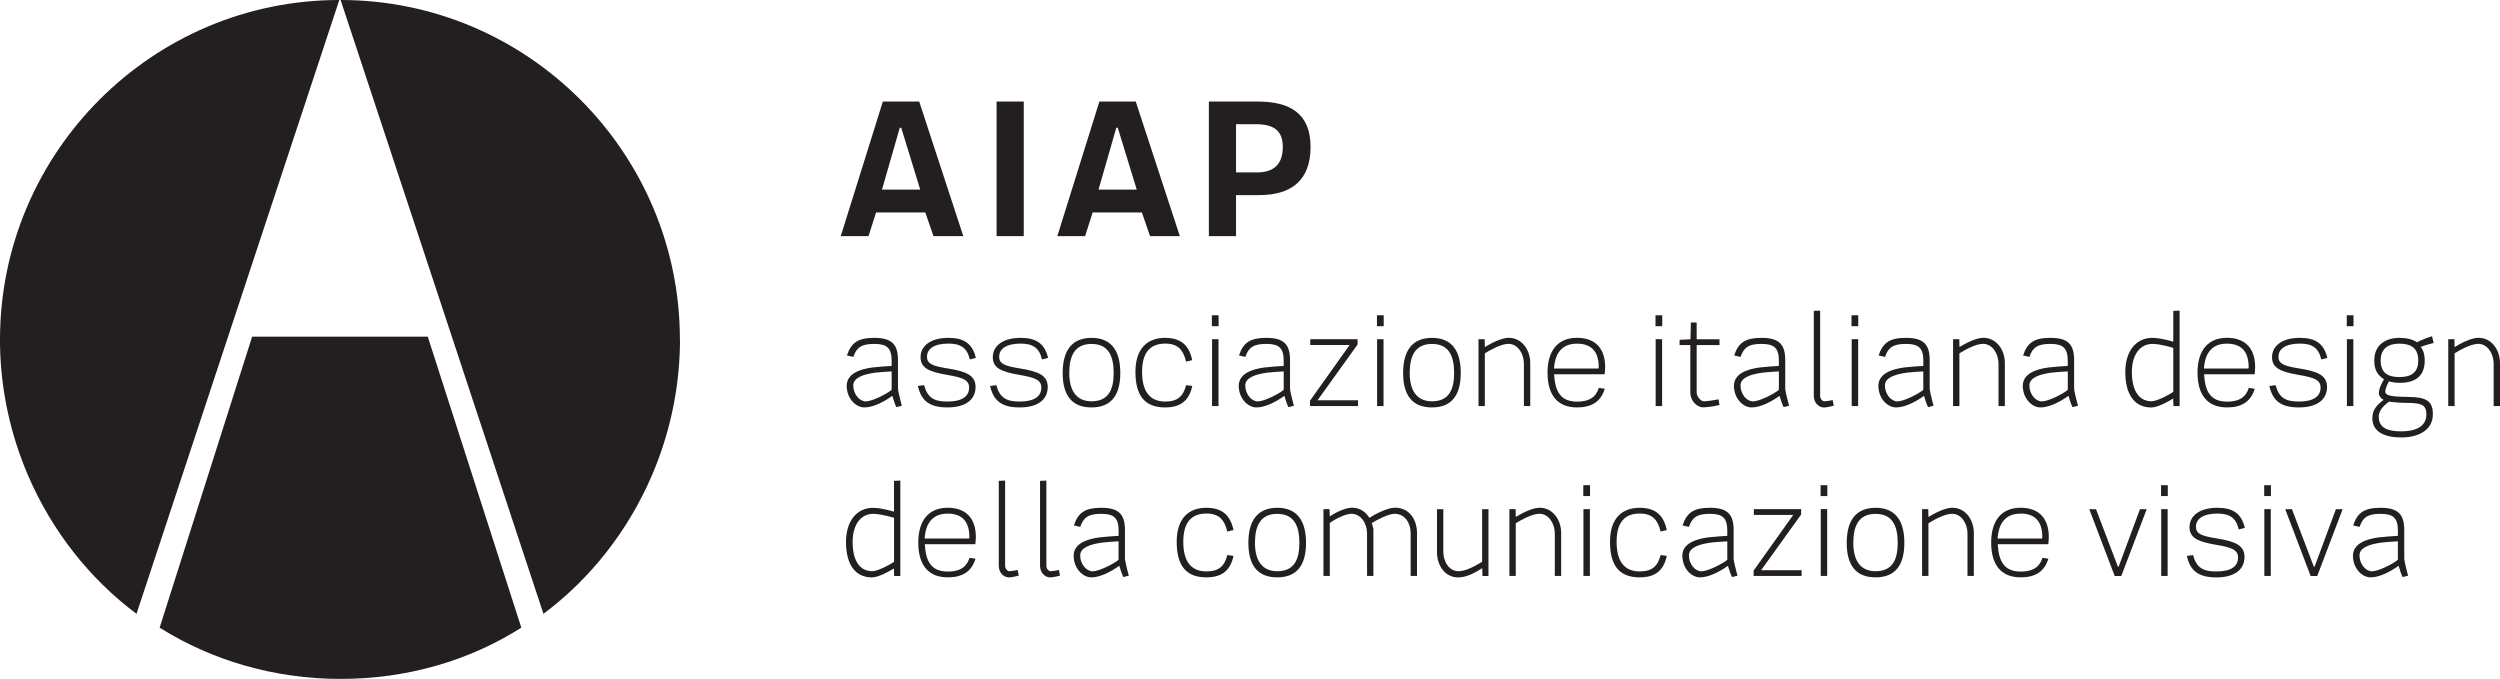
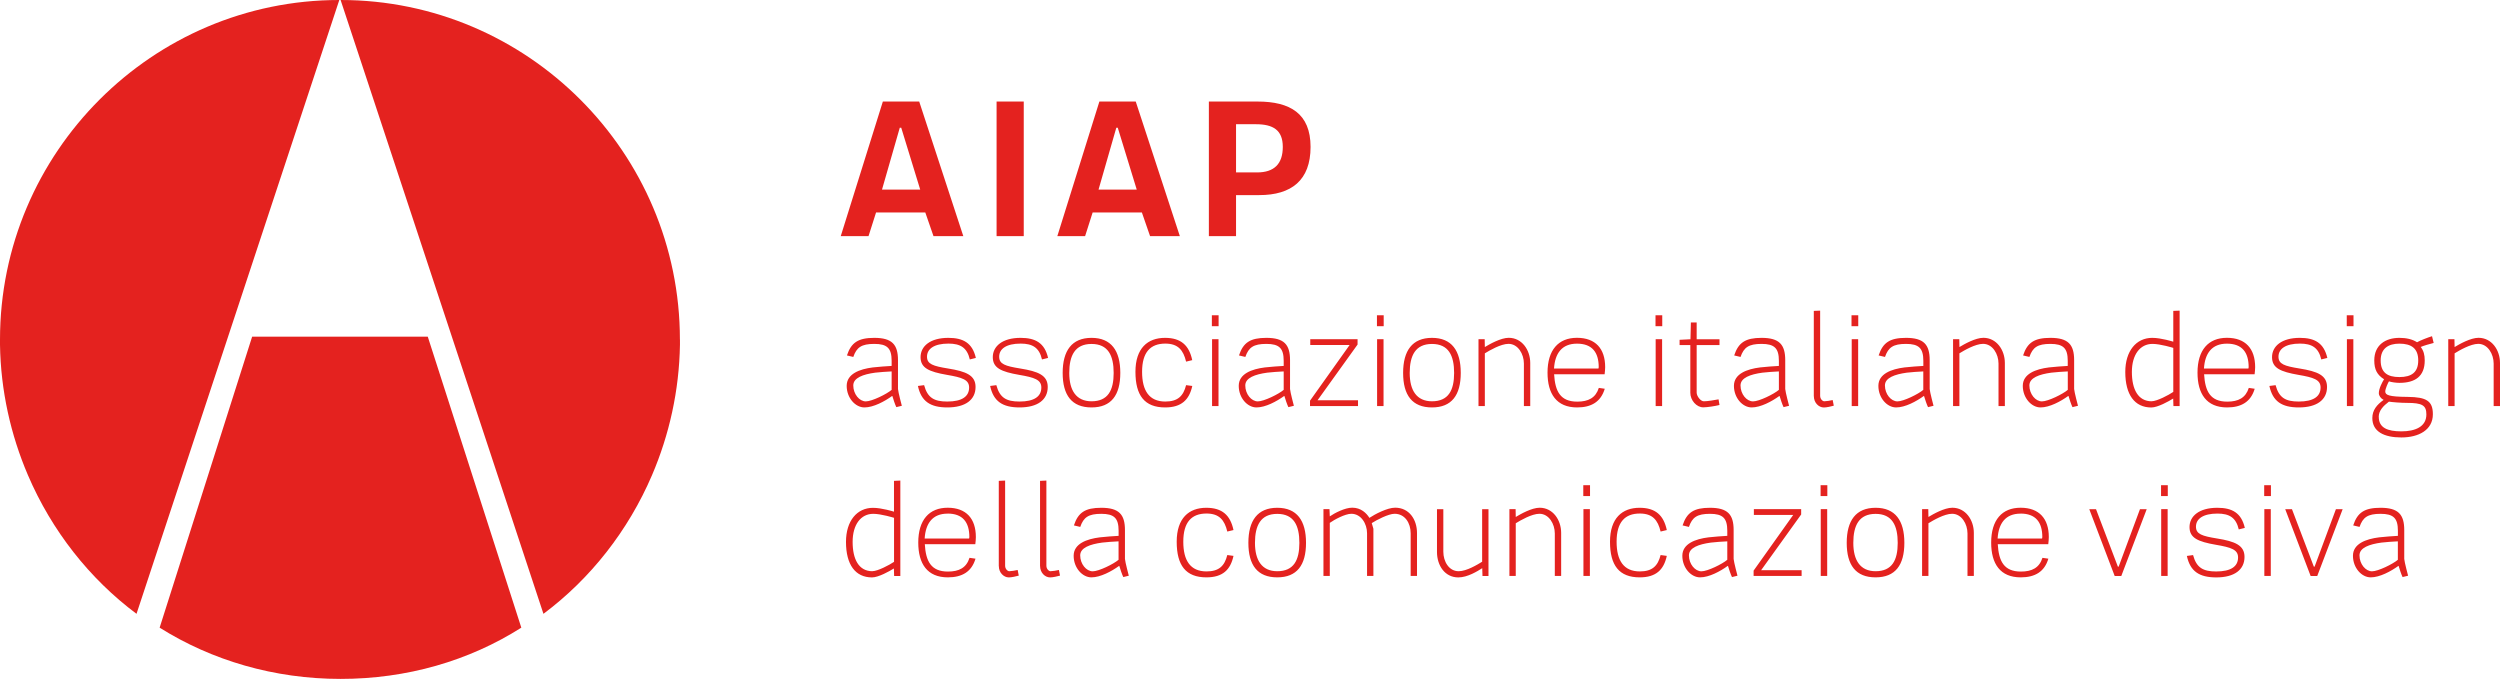
<svg xmlns="http://www.w3.org/2000/svg" id="Layer_2" data-name="Layer 2" viewBox="0 0 500.51 135.92">
  <defs>
    <style>
      .cls-1 {
-         fill: #231f20;
+         fill: #E4221F;
        stroke-width: 0px;
      }
    </style>
  </defs>
  <g id="Layer_1-2" data-name="Layer 1">
    <g>
      <path class="cls-1" d="M474.89,114.38c-1.29,0-2.51-1.46-2.51-3.19,0-1.54,1.98-2.23,4.38-2.56.44-.06,2.73-.25,3.3-.25v3.69c-.96.83-3.94,2.31-5.18,2.31M472.39,105.49c.66-1.93,1.65-2.62,4.21-2.62s3.47.85,3.47,3.39v1.02c-.39,0-3.22.22-3.77.3-2.62.33-5.23,1.27-5.23,3.69s1.73,4.32,3.55,4.32,4.05-1.21,5.54-2.29h.05c.14.5.58,1.82.8,2.23l1.1-.27s-.72-2.7-.77-3.36v-5.78c0-3.11-1.18-4.46-4.74-4.46-3.22,0-4.63.94-5.48,3.53l1.27.3ZM463.41,113.45h-.17l-4.38-11.51h-1.35l5.09,13.38h1.32l5.09-13.38h-1.35l-4.27,11.51ZM454.65,99.32h-1.35v-2.18h1.35v2.18ZM454.62,101.93h-1.29v13.38h1.29v-13.38ZM449.42,105.68c-.69-3-2.53-4.02-5.51-4.02-3.64,0-5.56,1.68-5.56,3.86s1.68,2.92,5.29,3.55c3.03.52,4.43.96,4.43,2.53,0,1.79-1.4,2.81-4.38,2.81-2.62,0-3.94-.74-4.63-3.28l-1.24.17c.66,3.08,2.48,4.3,5.89,4.3,3.63,0,5.65-1.54,5.65-4.1,0-2.34-1.9-3.11-5.48-3.69-3.03-.49-4.24-.88-4.24-2.37,0-1.57,1.43-2.62,4.3-2.62,2.37,0,3.72.8,4.27,3.17l1.21-.3ZM434,99.32h-1.35v-2.18h1.35v2.18ZM433.97,101.93h-1.29v13.38h1.29v-13.38ZM424.17,113.45h-.16l-4.38-11.51h-1.35l5.09,13.38h1.32l5.09-13.38h-1.35l-4.27,11.51ZM404.53,102.82c3,0,4.35,1.71,4.35,4.71,0,.06-.03.19-.05.28h-8.9c.19-3.03,1.57-4.98,4.6-4.98M408.91,111.68c-.63,1.98-2.07,2.75-4.32,2.75-3.39,0-4.43-2.07-4.63-5.48h10.11c.05-.33.11-1.1.11-1.43,0-3.69-1.93-5.87-5.65-5.87s-5.89,2.45-5.89,6.97c0,4.27,1.82,6.97,5.92,6.97,2.86,0,4.76-1.13,5.53-3.74l-1.18-.17ZM386.05,101.93h-1.24v13.38h1.27v-10.55c.94-.58,3.19-1.9,4.74-1.9,1.9,0,3.08,2.04,3.08,3.94v8.51h1.27v-8.62c0-2.62-1.68-5.04-4.3-5.04-1.6,0-3.83,1.27-4.79,1.85l-.03-1.57ZM375.5,114.36c-3.08,0-4.46-2.2-4.46-5.67s1.13-5.81,4.46-5.81,4.43,2.34,4.43,5.81-1.13,5.67-4.43,5.67M375.5,115.59c3.94,0,5.76-2.45,5.76-6.91s-1.82-7.02-5.76-7.02-5.78,2.56-5.78,7.02,1.82,6.91,5.78,6.91M365.84,99.32h-1.35v-2.18h1.35v2.18ZM365.81,101.93h-1.29v13.38h1.29v-13.38ZM351.13,101.93h9.47v1.07l-8.01,11.15h8.1v1.16h-9.61v-1.07l7.93-11.15h-7.88v-1.16ZM340.64,114.38c-1.29,0-2.51-1.46-2.51-3.19,0-1.54,1.98-2.23,4.38-2.56.44-.06,2.73-.25,3.3-.25v3.69c-.96.83-3.94,2.31-5.18,2.31M338.13,105.49c.66-1.93,1.65-2.62,4.21-2.62s3.47.85,3.47,3.39v1.02c-.39,0-3.22.22-3.77.3-2.62.33-5.23,1.27-5.23,3.69s1.74,4.32,3.55,4.32,4.05-1.21,5.53-2.29h.06c.14.5.58,1.82.8,2.23l1.1-.27s-.72-2.7-.77-3.36v-5.78c0-3.11-1.18-4.46-4.74-4.46-3.22,0-4.63.94-5.48,3.53l1.27.3ZM333.7,106.12c-.63-2.97-2.26-4.46-5.45-4.46-3.47,0-5.92,2.07-5.92,6.8s1.82,7.13,5.95,7.13c3.25,0,4.82-1.51,5.42-4.3l-1.24-.17c-.55,2.2-1.68,3.28-4.16,3.28-3.25,0-4.65-2.2-4.65-5.95,0-3.94,1.68-5.64,4.65-5.64,2.53,0,3.61,1.29,4.16,3.61l1.24-.3ZM318.33,99.32h-1.35v-2.18h1.35v2.18ZM318.3,101.93h-1.29v13.38h1.29v-13.38ZM303.43,101.93h-1.24v13.38h1.27v-10.55c.94-.58,3.2-1.9,4.74-1.9,1.9,0,3.08,2.04,3.08,3.94v8.51h1.27v-8.62c0-2.62-1.68-5.04-4.3-5.04-1.6,0-3.83,1.27-4.79,1.85l-.03-1.57ZM296.82,115.32h1.18v-13.38h-1.27v10.52c-.94.58-3.11,1.9-4.71,1.9-1.95,0-3.06-1.96-3.06-3.91v-8.51h-1.27v8.57c0,2.7,1.57,5.09,4.27,5.09,1.85,0,3.83-1.24,4.79-1.85l.05,1.57ZM266.17,101.93h-1.21v13.38h1.27v-10.63c.88-.63,3.06-1.82,4.32-1.82,1.93,0,3.14,1.98,3.14,3.91v8.54h1.27v-9.45l-.33-1.13c.96-.63,3.36-1.87,4.57-1.87,2.07,0,3.22,1.85,3.22,3.91v8.54h1.27v-8.57c0-2.78-1.6-5.1-4.38-5.1-1.57,0-4.08,1.32-5.15,2.04-.58-.94-1.68-2.04-3.44-2.04-1.46,0-3.52,1.07-4.49,1.74l-.06-1.46ZM255.71,114.36c-3.08,0-4.46-2.2-4.46-5.67s1.13-5.81,4.46-5.81,4.43,2.34,4.43,5.81-1.13,5.67-4.43,5.67M255.71,115.59c3.94,0,5.76-2.45,5.76-6.91s-1.82-7.02-5.76-7.02-5.78,2.56-5.78,7.02,1.82,6.91,5.78,6.91M246.95,106.12c-.63-2.97-2.26-4.46-5.45-4.46-3.47,0-5.92,2.07-5.92,6.8s1.82,7.13,5.95,7.13c3.25,0,4.82-1.51,5.42-4.3l-1.24-.17c-.55,2.2-1.68,3.28-4.16,3.28-3.25,0-4.65-2.2-4.65-5.95,0-3.94,1.68-5.64,4.65-5.64,2.53,0,3.61,1.29,4.16,3.61l1.24-.3ZM218.77,114.38c-1.29,0-2.51-1.46-2.51-3.19,0-1.54,1.98-2.23,4.38-2.56.44-.06,2.73-.25,3.3-.25v3.69c-.96.83-3.94,2.31-5.18,2.31M216.27,105.49c.66-1.93,1.65-2.62,4.21-2.62s3.47.85,3.47,3.39v1.02c-.39,0-3.22.22-3.77.3-2.62.33-5.23,1.27-5.23,3.69s1.74,4.32,3.55,4.32,4.05-1.21,5.54-2.29h.05c.14.5.58,1.82.8,2.23l1.1-.27s-.72-2.7-.77-3.36v-5.78c0-3.11-1.18-4.46-4.74-4.46-3.22,0-4.63.94-5.48,3.53l1.27.3ZM208.23,113.34c0,1.29.96,2.26,2.01,2.26.55,0,1.49-.22,1.98-.36l-.22-1.13c-.41.11-1.32.25-1.68.25-.33,0-.83-.44-.83-1.1v-17.05l-1.27.06v17.07ZM199.97,113.34c0,1.29.96,2.26,2.01,2.26.55,0,1.49-.22,1.98-.36l-.22-1.13c-.41.11-1.32.25-1.68.25-.33,0-.83-.44-.83-1.1v-17.05l-1.27.06v17.07ZM189.72,102.82c3,0,4.35,1.71,4.35,4.71,0,.06-.03.19-.05.28h-8.9c.19-3.03,1.57-4.98,4.6-4.98M194.1,111.68c-.63,1.98-2.07,2.75-4.32,2.75-3.39,0-4.43-2.07-4.63-5.48h10.11c.06-.33.11-1.1.11-1.43,0-3.69-1.93-5.87-5.64-5.87s-5.89,2.45-5.89,6.97c0,4.27,1.82,6.97,5.92,6.97,2.86,0,4.77-1.13,5.54-3.74l-1.18-.17ZM174.66,114.36c-2.73,0-3.96-2.4-3.96-5.87s1.65-5.62,4.13-5.62c1.6,0,4.16.8,4.16.8v8.81c-.91.63-3.28,1.87-4.32,1.87M180.25,96.21l-1.27.06v6.17s-2.42-.77-4.21-.77c-3.2,0-5.4,2.62-5.4,6.83,0,4.54,1.87,7.1,5.21,7.1,1.29,0,3.5-1.24,4.38-1.79l.05,1.51h1.24v-19.11Z" />
      <path class="cls-1" d="M491.39,67.91h-1.24v13.38h1.27v-10.55c.94-.58,3.2-1.9,4.74-1.9,1.9,0,3.08,2.04,3.08,3.94v8.51h1.27v-8.62c0-2.62-1.68-5.04-4.3-5.04-1.6,0-3.83,1.27-4.79,1.85l-.03-1.57ZM476.24,83.47c0,2.18,1.76,2.89,4.52,2.89s5.01-.91,5.01-3.39c0-1.82-.83-2.31-3.86-2.31-1.21,0-2.97-.14-3.64-.25-1.16.88-2.04,1.82-2.04,3.06M480.37,75.49c2.42,0,3.77-.94,3.77-3.33s-1.35-3.36-3.77-3.36c-2.18,0-3.75.94-3.75,3.36s1.35,3.33,3.75,3.33M474.95,83.7c0-1.6.91-2.67,2.26-3.64-.55-.27-.96-.83-.96-1.35,0-.94.74-2.31,1.05-2.78-1.4-.88-1.96-1.96-1.96-3.77,0-3.09,2.23-4.52,5.04-4.52,1.35,0,2.59.27,3.52.88.63-.36,2.17-.96,3-1.21l.33,1.35c-.72.17-2.01.55-2.59.8.58.77.8,1.57.8,2.7,0,3.17-1.9,4.49-5.07,4.49-.69,0-1.62-.14-2.09-.3-.17.22-.74,1.51-.74,2.01,0,.72.66,1.07,4.49,1.1,3.8.03,5.04.85,5.04,3.47,0,3.17-2.86,4.65-6.31,4.65s-5.81-1.16-5.81-3.88M471.18,65.3h-1.35v-2.18h1.35v2.18ZM471.15,67.91h-1.29v13.38h1.29v-13.38ZM465.94,71.66c-.69-3-2.53-4.02-5.51-4.02-3.64,0-5.56,1.68-5.56,3.86s1.68,2.92,5.29,3.55c3.03.52,4.43.96,4.43,2.53,0,1.79-1.41,2.81-4.38,2.81-2.62,0-3.94-.74-4.63-3.28l-1.24.16c.66,3.08,2.48,4.3,5.89,4.3,3.64,0,5.65-1.54,5.65-4.1,0-2.34-1.9-3.11-5.48-3.69-3.03-.49-4.24-.88-4.24-2.37,0-1.57,1.43-2.62,4.3-2.62,2.37,0,3.72.8,4.27,3.17l1.21-.3ZM445.84,68.8c3,0,4.35,1.71,4.35,4.71,0,.05-.03.19-.05.27h-8.9c.19-3.03,1.57-4.98,4.6-4.98M450.22,77.66c-.63,1.98-2.07,2.75-4.32,2.75-3.39,0-4.43-2.07-4.63-5.48h10.11c.05-.33.11-1.1.11-1.43,0-3.69-1.93-5.87-5.65-5.87s-5.89,2.45-5.89,6.97c0,4.27,1.82,6.97,5.92,6.97,2.86,0,4.76-1.13,5.53-3.74l-1.18-.17ZM430.78,80.34c-2.73,0-3.97-2.4-3.97-5.87s1.65-5.62,4.13-5.62c1.6,0,4.16.8,4.16.8v8.81c-.91.63-3.28,1.87-4.32,1.87M436.37,62.19l-1.27.05v6.17s-2.42-.77-4.21-.77c-3.2,0-5.4,2.62-5.4,6.83,0,4.54,1.87,7.11,5.21,7.11,1.29,0,3.5-1.24,4.38-1.79l.05,1.51h1.24v-19.11ZM408.8,80.36c-1.29,0-2.51-1.46-2.51-3.19,0-1.54,1.98-2.23,4.38-2.56.44-.06,2.73-.25,3.31-.25v3.69c-.96.83-3.94,2.31-5.18,2.31M406.29,71.47c.66-1.93,1.65-2.62,4.21-2.62s3.47.85,3.47,3.39v1.02c-.39,0-3.22.22-3.77.3-2.62.33-5.23,1.27-5.23,3.69s1.74,4.32,3.55,4.32,4.05-1.21,5.54-2.29h.06c.14.5.58,1.82.8,2.23l1.1-.27s-.72-2.7-.77-3.36v-5.78c0-3.11-1.18-4.46-4.74-4.46-3.22,0-4.63.94-5.48,3.52l1.27.3ZM392.25,67.91h-1.24v13.38h1.27v-10.55c.94-.58,3.19-1.9,4.74-1.9,1.9,0,3.09,2.04,3.09,3.94v8.51h1.27v-8.62c0-2.62-1.68-5.04-4.3-5.04-1.6,0-3.83,1.27-4.79,1.85l-.03-1.57ZM379.88,80.36c-1.29,0-2.51-1.46-2.51-3.19,0-1.54,1.98-2.23,4.38-2.56.44-.06,2.73-.25,3.3-.25v3.69c-.96.83-3.94,2.31-5.18,2.31M377.38,71.47c.66-1.93,1.65-2.62,4.21-2.62s3.47.85,3.47,3.39v1.02c-.38,0-3.22.22-3.77.3-2.62.33-5.23,1.27-5.23,3.69s1.73,4.32,3.55,4.32,4.05-1.21,5.54-2.29h.05c.14.5.58,1.82.8,2.23l1.1-.27s-.72-2.7-.77-3.36v-5.78c0-3.11-1.18-4.46-4.74-4.46-3.22,0-4.63.94-5.48,3.52l1.27.3ZM372.03,65.3h-1.35v-2.18h1.35v2.18ZM372.01,67.91h-1.29v13.38h1.29v-13.38ZM363.14,79.32c0,1.29.96,2.26,2.01,2.26.55,0,1.49-.22,1.98-.36l-.22-1.13c-.41.11-1.32.25-1.68.25-.33,0-.83-.44-.83-1.1v-17.05l-1.27.05v17.08ZM350.97,80.36c-1.3,0-2.51-1.46-2.51-3.19,0-1.54,1.98-2.23,4.38-2.56.44-.06,2.73-.25,3.3-.25v3.69c-.96.83-3.94,2.31-5.18,2.31M348.46,71.47c.66-1.93,1.65-2.62,4.21-2.62s3.47.85,3.47,3.39v1.02c-.39,0-3.22.22-3.77.3-2.62.33-5.23,1.27-5.23,3.69s1.74,4.32,3.55,4.32,4.05-1.21,5.54-2.29h.05c.14.5.58,1.82.8,2.23l1.1-.27s-.72-2.7-.77-3.36v-5.78c0-3.11-1.18-4.46-4.74-4.46-3.22,0-4.63.94-5.48,3.52l1.27.3ZM338.41,78.63c0,1.52,1.24,2.92,2.59,2.92.8,0,2.42-.25,3.25-.47l-.19-1.13c-.74.14-2.18.39-2.95.39-.66,0-1.43-1.05-1.43-1.73v-9.53h4.57v-1.16h-4.57v-3.36h-1.16l-.08,3.36-2.18.11v1.05h2.15v9.56ZM332.79,65.3h-1.35v-2.18h1.35v2.18ZM332.76,67.91h-1.29v13.38h1.29v-13.38ZM315.72,68.8c3,0,4.35,1.71,4.35,4.71,0,.05-.03.19-.05.27h-8.9c.19-3.03,1.57-4.98,4.6-4.98M320.09,77.66c-.63,1.98-2.07,2.75-4.32,2.75-3.39,0-4.43-2.07-4.63-5.48h10.11c.05-.33.11-1.1.11-1.43,0-3.69-1.93-5.87-5.65-5.87s-5.89,2.45-5.89,6.97c0,4.27,1.82,6.97,5.92,6.97,2.86,0,4.76-1.13,5.54-3.74l-1.18-.17ZM297.24,67.91h-1.24v13.38h1.27v-10.55c.94-.58,3.2-1.9,4.74-1.9,1.9,0,3.08,2.04,3.08,3.94v8.51h1.27v-8.62c0-2.62-1.68-5.04-4.3-5.04-1.6,0-3.83,1.27-4.79,1.85l-.03-1.57ZM286.69,80.34c-3.08,0-4.46-2.2-4.46-5.67s1.13-5.81,4.46-5.81,4.43,2.34,4.43,5.81-1.13,5.67-4.43,5.67M286.69,81.57c3.94,0,5.76-2.45,5.76-6.91s-1.82-7.02-5.76-7.02-5.78,2.56-5.78,7.02,1.82,6.91,5.78,6.91M277.02,65.3h-1.35v-2.18h1.35v2.18ZM276.99,67.91h-1.29v13.38h1.29v-13.38ZM262.32,67.91h9.47v1.07l-8.01,11.15h8.1v1.16h-9.61v-1.07l7.93-11.15h-7.88v-1.16ZM251.82,80.36c-1.29,0-2.51-1.46-2.51-3.19,0-1.54,1.98-2.23,4.38-2.56.44-.06,2.73-.25,3.31-.25v3.69c-.96.83-3.94,2.31-5.18,2.31M249.32,71.47c.66-1.93,1.65-2.62,4.21-2.62s3.47.85,3.47,3.39v1.02c-.39,0-3.22.22-3.77.3-2.62.33-5.23,1.27-5.23,3.69s1.74,4.32,3.55,4.32,4.05-1.21,5.54-2.29h.05c.14.5.58,1.82.8,2.23l1.1-.27s-.72-2.7-.77-3.36v-5.78c0-3.11-1.18-4.46-4.74-4.46-3.22,0-4.63.94-5.48,3.52l1.27.3ZM243.97,65.3h-1.35v-2.18h1.35v2.18ZM243.95,67.91h-1.29v13.38h1.29v-13.38ZM238.69,72.1c-.63-2.97-2.26-4.46-5.45-4.46-3.47,0-5.92,2.07-5.92,6.8s1.82,7.13,5.95,7.13c3.25,0,4.82-1.52,5.43-4.3l-1.24-.16c-.55,2.2-1.68,3.28-4.16,3.28-3.25,0-4.65-2.2-4.65-5.95,0-3.94,1.68-5.65,4.65-5.65,2.53,0,3.61,1.29,4.16,3.61l1.24-.3ZM218.53,80.34c-3.08,0-4.46-2.2-4.46-5.67s1.13-5.81,4.46-5.81,4.43,2.34,4.43,5.81-1.13,5.67-4.43,5.67M218.53,81.57c3.94,0,5.76-2.45,5.76-6.91s-1.82-7.02-5.76-7.02-5.78,2.56-5.78,7.02,1.82,6.91,5.78,6.91M209.83,71.66c-.69-3-2.53-4.02-5.51-4.02-3.63,0-5.56,1.68-5.56,3.86s1.68,2.92,5.29,3.55c3.03.52,4.43.96,4.43,2.53,0,1.79-1.4,2.81-4.38,2.81-2.62,0-3.94-.74-4.63-3.28l-1.24.16c.66,3.08,2.48,4.3,5.89,4.3,3.64,0,5.64-1.54,5.64-4.1,0-2.34-1.9-3.11-5.48-3.69-3.03-.49-4.24-.88-4.24-2.37,0-1.57,1.43-2.62,4.3-2.62,2.37,0,3.72.8,4.27,3.17l1.21-.3ZM195.37,71.66c-.69-3-2.53-4.02-5.51-4.02-3.64,0-5.56,1.68-5.56,3.86s1.68,2.92,5.29,3.55c3.03.52,4.43.96,4.43,2.53,0,1.79-1.4,2.81-4.38,2.81-2.62,0-3.94-.74-4.63-3.28l-1.24.16c.66,3.08,2.48,4.3,5.89,4.3,3.64,0,5.65-1.54,5.65-4.1,0-2.34-1.9-3.11-5.48-3.69-3.03-.49-4.24-.88-4.24-2.37,0-1.57,1.43-2.62,4.3-2.62,2.37,0,3.72.8,4.27,3.17l1.21-.3ZM173.34,80.36c-1.29,0-2.51-1.46-2.51-3.19,0-1.54,1.98-2.23,4.38-2.56.44-.06,2.73-.25,3.3-.25v3.69c-.96.83-3.94,2.31-5.18,2.31M170.83,71.47c.66-1.93,1.65-2.62,4.21-2.62s3.47.85,3.47,3.39v1.02c-.39,0-3.22.22-3.77.3-2.62.33-5.23,1.27-5.23,3.69s1.74,4.32,3.55,4.32,4.05-1.21,5.54-2.29h.05c.14.5.58,1.82.8,2.23l1.1-.27s-.72-2.7-.77-3.36v-5.78c0-3.11-1.18-4.46-4.74-4.46-3.22,0-4.63.94-5.48,3.52l1.27.3Z" />
      <path class="cls-1" d="M247.45,24.87h3.97c3.43,0,5.4,1.14,5.4,4.54s-1.72,5.11-5.15,5.11h-4.21v-9.65ZM252.11,39.06c6.42,0,10.27-2.95,10.27-9.65s-4.13-9.08-10.59-9.08h-9.77v26.95h5.44v-8.22h4.66ZM227.58,37.96h-7.65l3.56-12.39h.29l3.8,12.39ZM236.21,47.28l-8.83-26.95h-7.28l-8.42,26.95h5.56l1.51-4.74h9.86l1.64,4.74h5.97ZM204.96,20.33h-5.44v26.95h5.44v-26.95ZM184.23,37.96h-7.65l3.56-12.39h.29l3.8,12.39ZM192.86,47.28l-8.83-26.95h-7.28l-8.43,26.95h5.56l1.51-4.74h9.86l1.64,4.74h5.97Z" />
      <path class="cls-1" d="M50.48,67.4l-18.52,58.26c10.45,6.57,22.95,10.26,36.22,10.26s25.69-3.6,36.19-10.26l-18.73-58.26h-35.16Z" />
      <path class="cls-1" d="M0,67.99v1.02c.14,9.19,2.14,18.05,5.59,26.11,4.77,11.14,12.35,20.76,21.74,27.77L67.93,0C30.49,0,0,30.54,0,67.99" />
      <path class="cls-1" d="M136.13,67.99v1.02c-.15,9.19-2.14,18.05-5.59,26.11-4.77,11.14-12.35,20.76-21.74,27.77L68.19,0c37.44,0,67.93,30.54,67.93,67.99" />
    </g>
  </g>
</svg>
